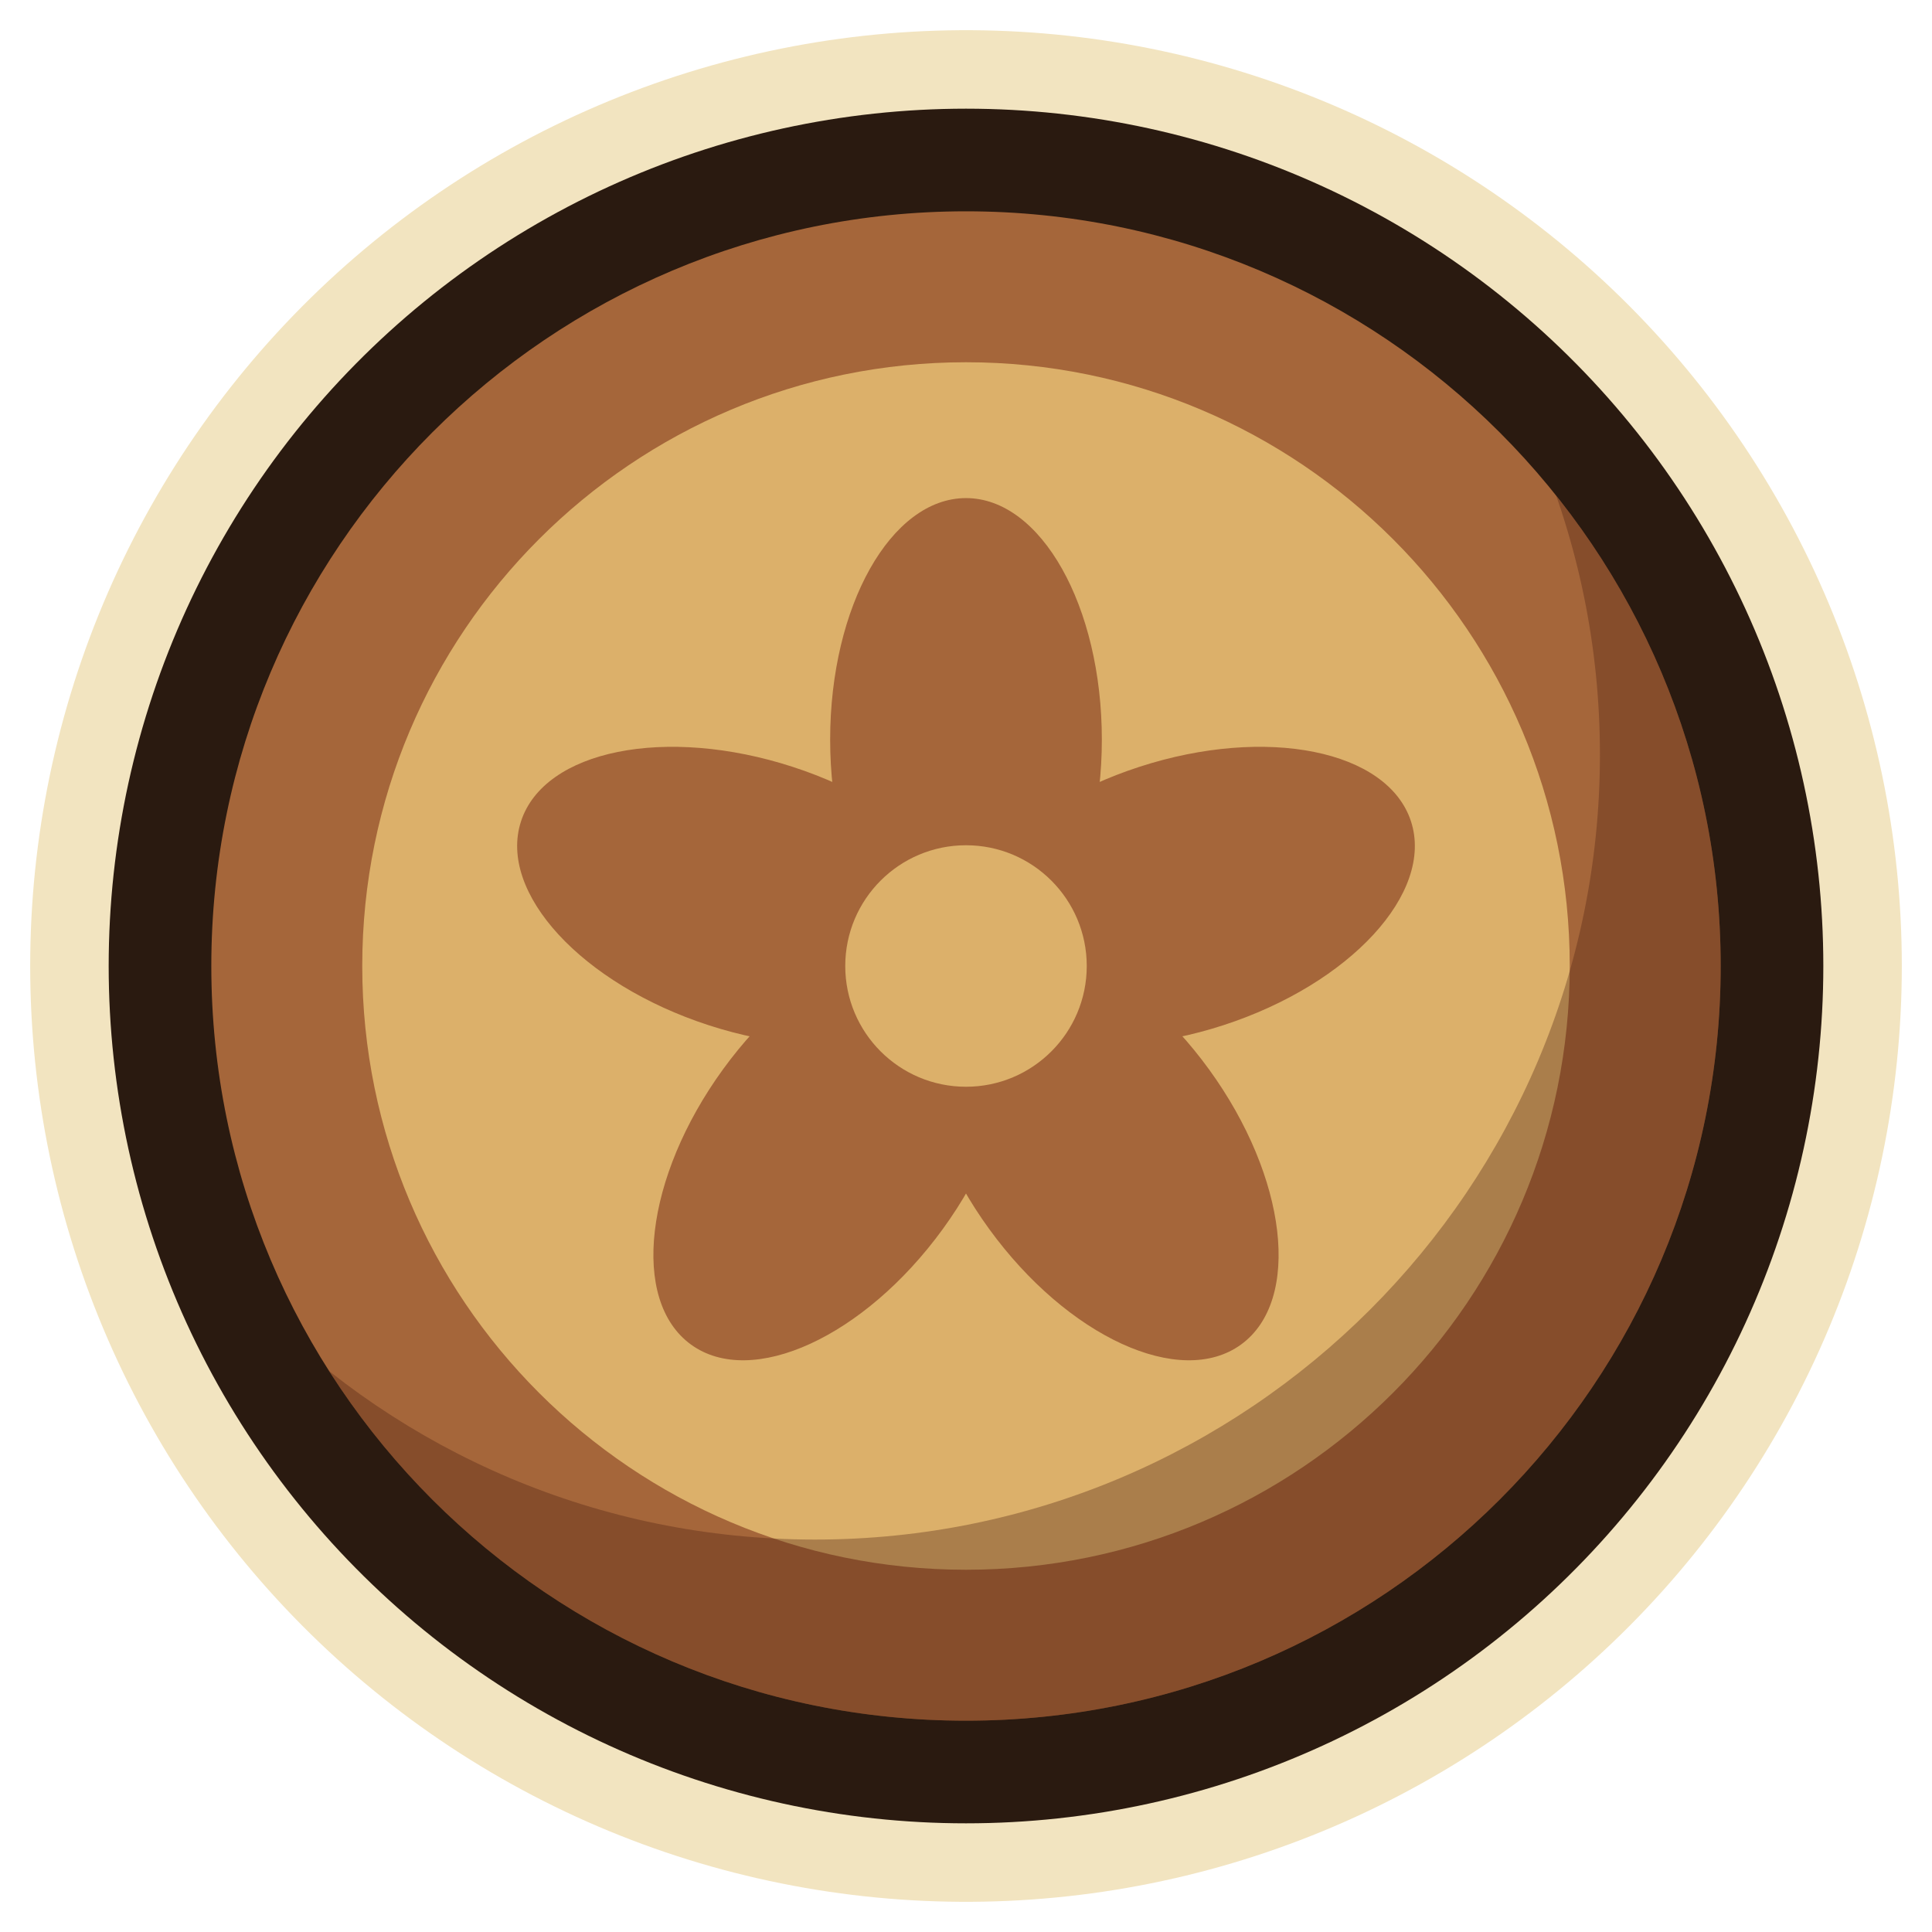
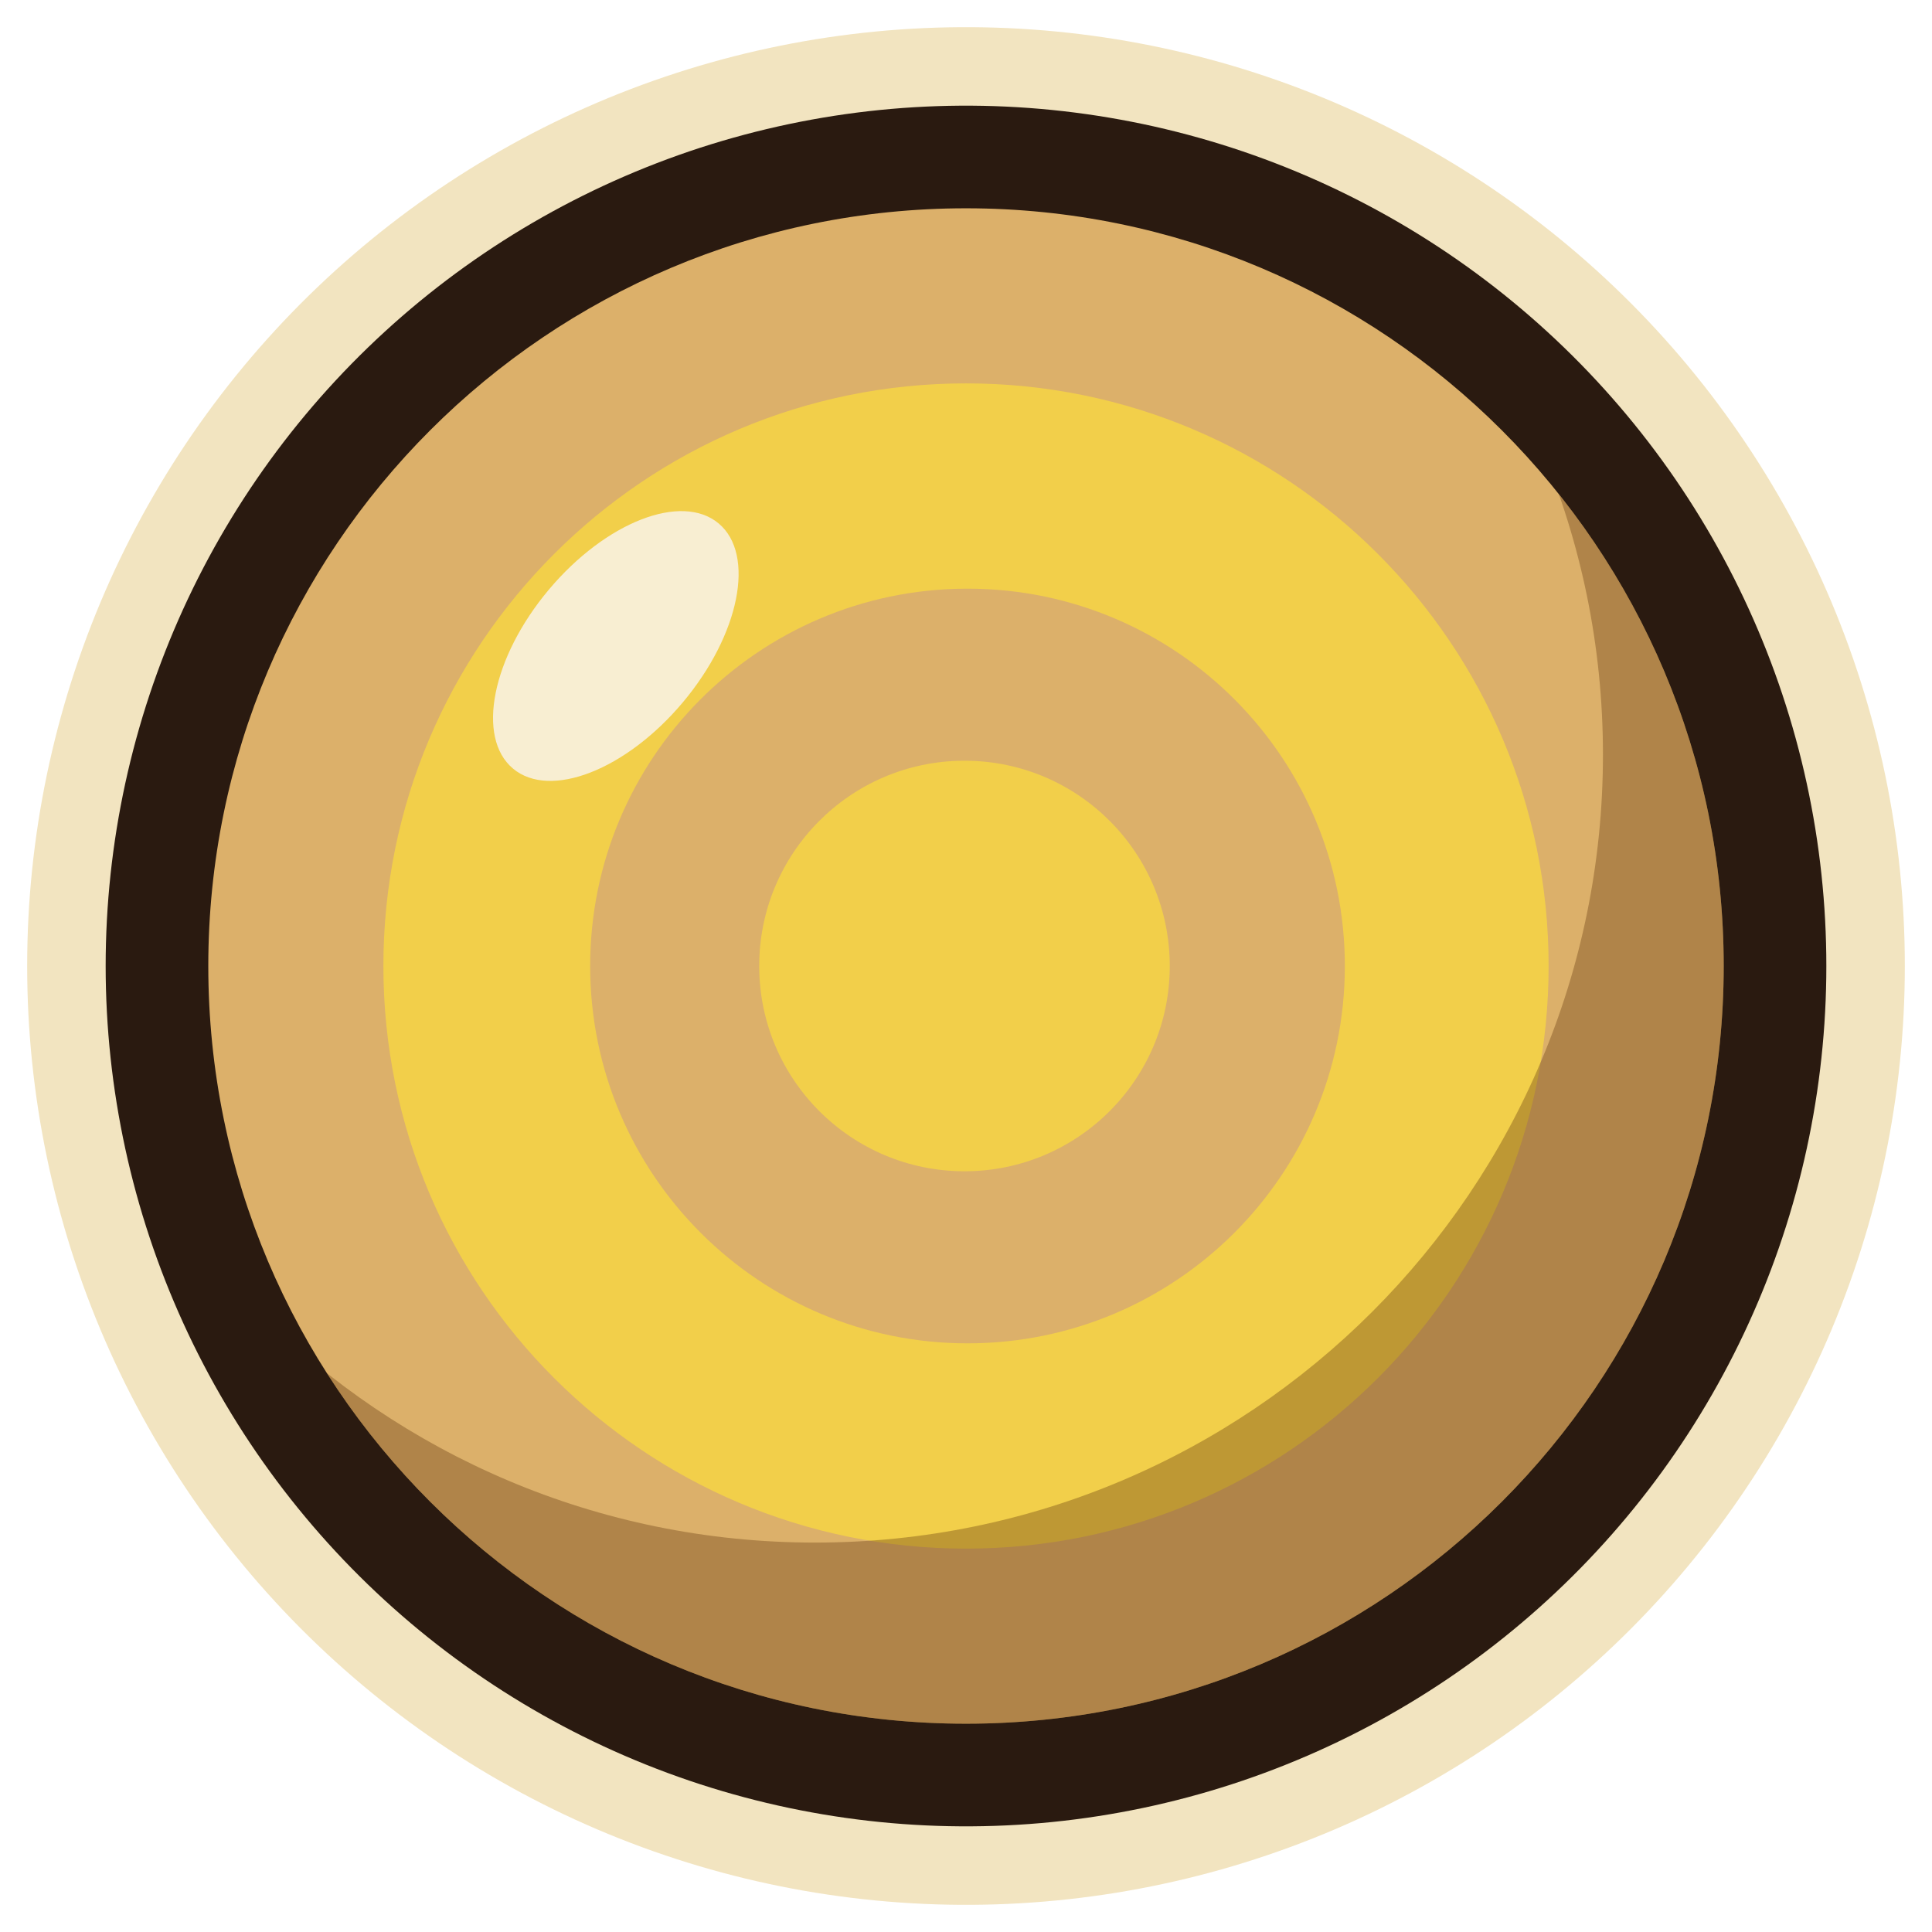
<svg xmlns="http://www.w3.org/2000/svg" viewBox="0 0 64 64" role="img" aria-label="coin">
-   <g fill="#f2e4c0" stroke="#f2e4c0" stroke-linejoin="round" stroke-linecap="round" stroke-width="12">
-     <path d="M32 32h0" stroke-width="62" />
-     <ellipse cx="32" cy="24.5" rx="4.5" ry="8" transform="rotate(72 32 32)" />
-     <ellipse cx="32" cy="24.5" rx="4.5" ry="8" transform="rotate(144 32 32)" />
-     <ellipse cx="32" cy="24.5" rx="4.5" ry="8" transform="rotate(216 32 32)" />
-     <ellipse cx="32" cy="24.5" rx="4.5" ry="8" transform="rotate(288 32 32)" />
+   <g fill="#f2e4c0" stroke="#f2e4c0" stroke-linejoin="round" stroke-linecap="round">
+     <path d="M32 32h0" stroke-width="62.2" />
+     <ellipse cx="20.4" cy="21.4" rx="2.9" ry="5.3" transform="rotate(40 20.4 21.4)" stroke-width="12" />
  </g>
-   <g fill="#2a1a10" stroke="#2a1a10" stroke-linejoin="round" stroke-linecap="round" stroke-width="6.8">
-     <path d="M32 32h0" stroke-width="56.8" />
-     <ellipse cx="32" cy="24.5" rx="4.5" ry="8" transform="rotate(72 32 32)" />
-     <ellipse cx="32" cy="24.5" rx="4.5" ry="8" transform="rotate(144 32 32)" />
-     <ellipse cx="32" cy="24.5" rx="4.5" ry="8" transform="rotate(216 32 32)" />
-     <ellipse cx="32" cy="24.5" rx="4.5" ry="8" transform="rotate(288 32 32)" />
+   <g fill="#2a1a10" stroke="#2a1a10" stroke-linejoin="round" stroke-linecap="round">
+     <path d="M32 32h0" stroke-width="57" />
+     <ellipse cx="20.4" cy="21.4" rx="2.9" ry="5.3" transform="rotate(40 20.4 21.4)" stroke-width="6.8" />
  </g>
-   <circle cx="32" cy="32" r="25" fill="#a5663a" />
-   <circle cx="32" cy="32" r="20" fill="#dcb06a" />
-   <ellipse cx="32" cy="24.5" rx="4.5" ry="8" fill="#a5663a" />
-   <ellipse cx="32" cy="24.5" rx="4.5" ry="8" fill="#a5663a" transform="rotate(72 32 32)" />
-   <ellipse cx="32" cy="24.5" rx="4.5" ry="8" fill="#a5663a" transform="rotate(144 32 32)" />
-   <ellipse cx="32" cy="24.5" rx="4.5" ry="8" fill="#a5663a" transform="rotate(216 32 32)" />
-   <ellipse cx="32" cy="24.5" rx="4.5" ry="8" fill="#a5663a" transform="rotate(288 32 32)" />
-   <circle cx="32" cy="32" r="4" fill="#dcb06a" />
+   <circle cx="32" cy="32" r="25.1" fill="#dcb06a" />
+   <circle cx="32" cy="32" r="19.3" fill="#f2cf4a" />
+   <path fill="#dcb06a" fill-rule="evenodd" d="M32 19.5a12.5 12.5 0 1 0 .1 0ZM32 25.2a6.8 6.8 0 1 1-.1 0Z" />
+   <ellipse cx="20.4" cy="21.4" rx="2.9" ry="5.3" fill="#f8eed2" transform="rotate(40 20.4 21.4)" />
  <defs>
    <clipPath id="hl-ico-coin">
-       <circle cx="32" cy="32" r="25" />
-       <ellipse cx="32" cy="24.5" rx="4.5" ry="8" transform="rotate(72 32 32)" />
-       <ellipse cx="32" cy="24.5" rx="4.5" ry="8" transform="rotate(144 32 32)" />
-       <ellipse cx="32" cy="24.5" rx="4.5" ry="8" transform="rotate(216 32 32)" />
-       <ellipse cx="32" cy="24.5" rx="4.5" ry="8" transform="rotate(288 32 32)" />
+       <circle cx="32" cy="32" r="25.1" />
+       <ellipse cx="20.4" cy="21.4" rx="2.9" ry="5.3" transform="rotate(40 20.4 21.4)" />
    </clipPath>
  </defs>
-   <path d="M3 3h58v58h-58zM1 25a26 26 0 1 0 52 0a26 26 0 1 0-52 0z" fill="#4a1c10" opacity=".34" fill-rule="evenodd" clip-path="url(#hl-ico-coin)" />
+   <path d="M2.9 2.9h58.2v58.2h-58.2zM.9 25a26.1 26.1 0 1 0 52.2 0a26.1 26.1 0 1 0-52.2 0z" fill="#5a3008" opacity=".34" fill-rule="evenodd" clip-path="url(#hl-ico-coin)" />
</svg>
